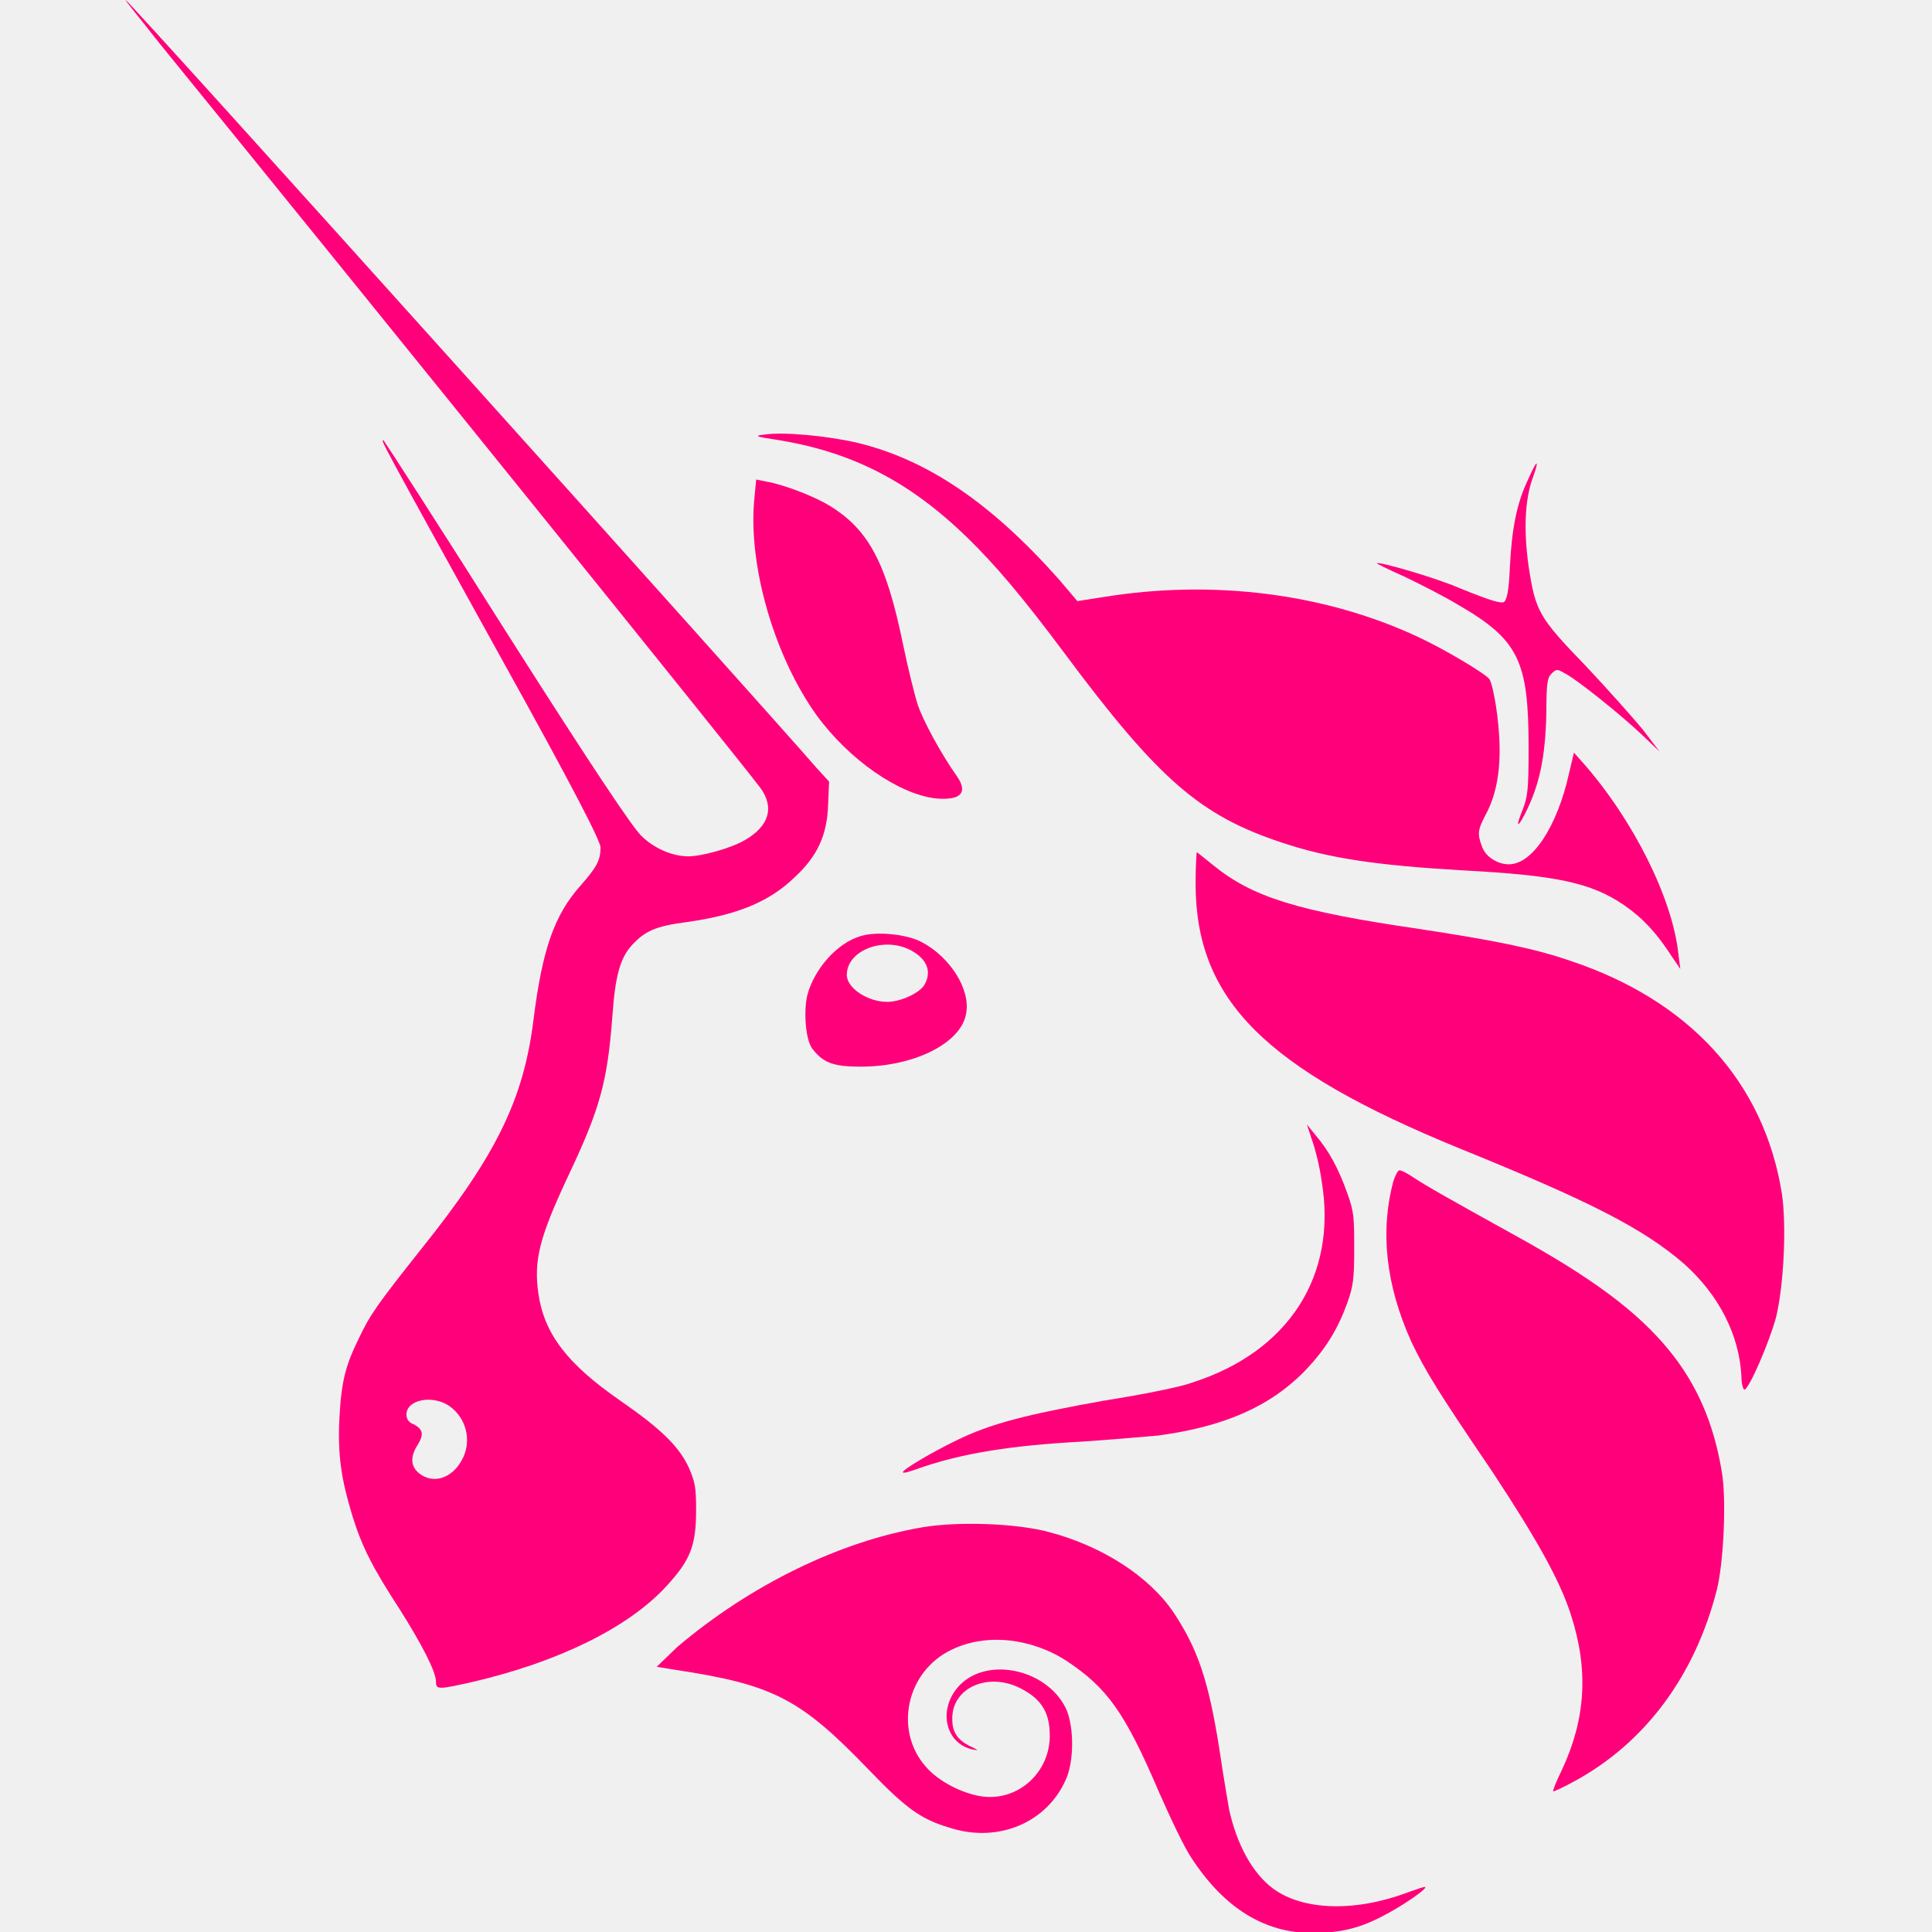
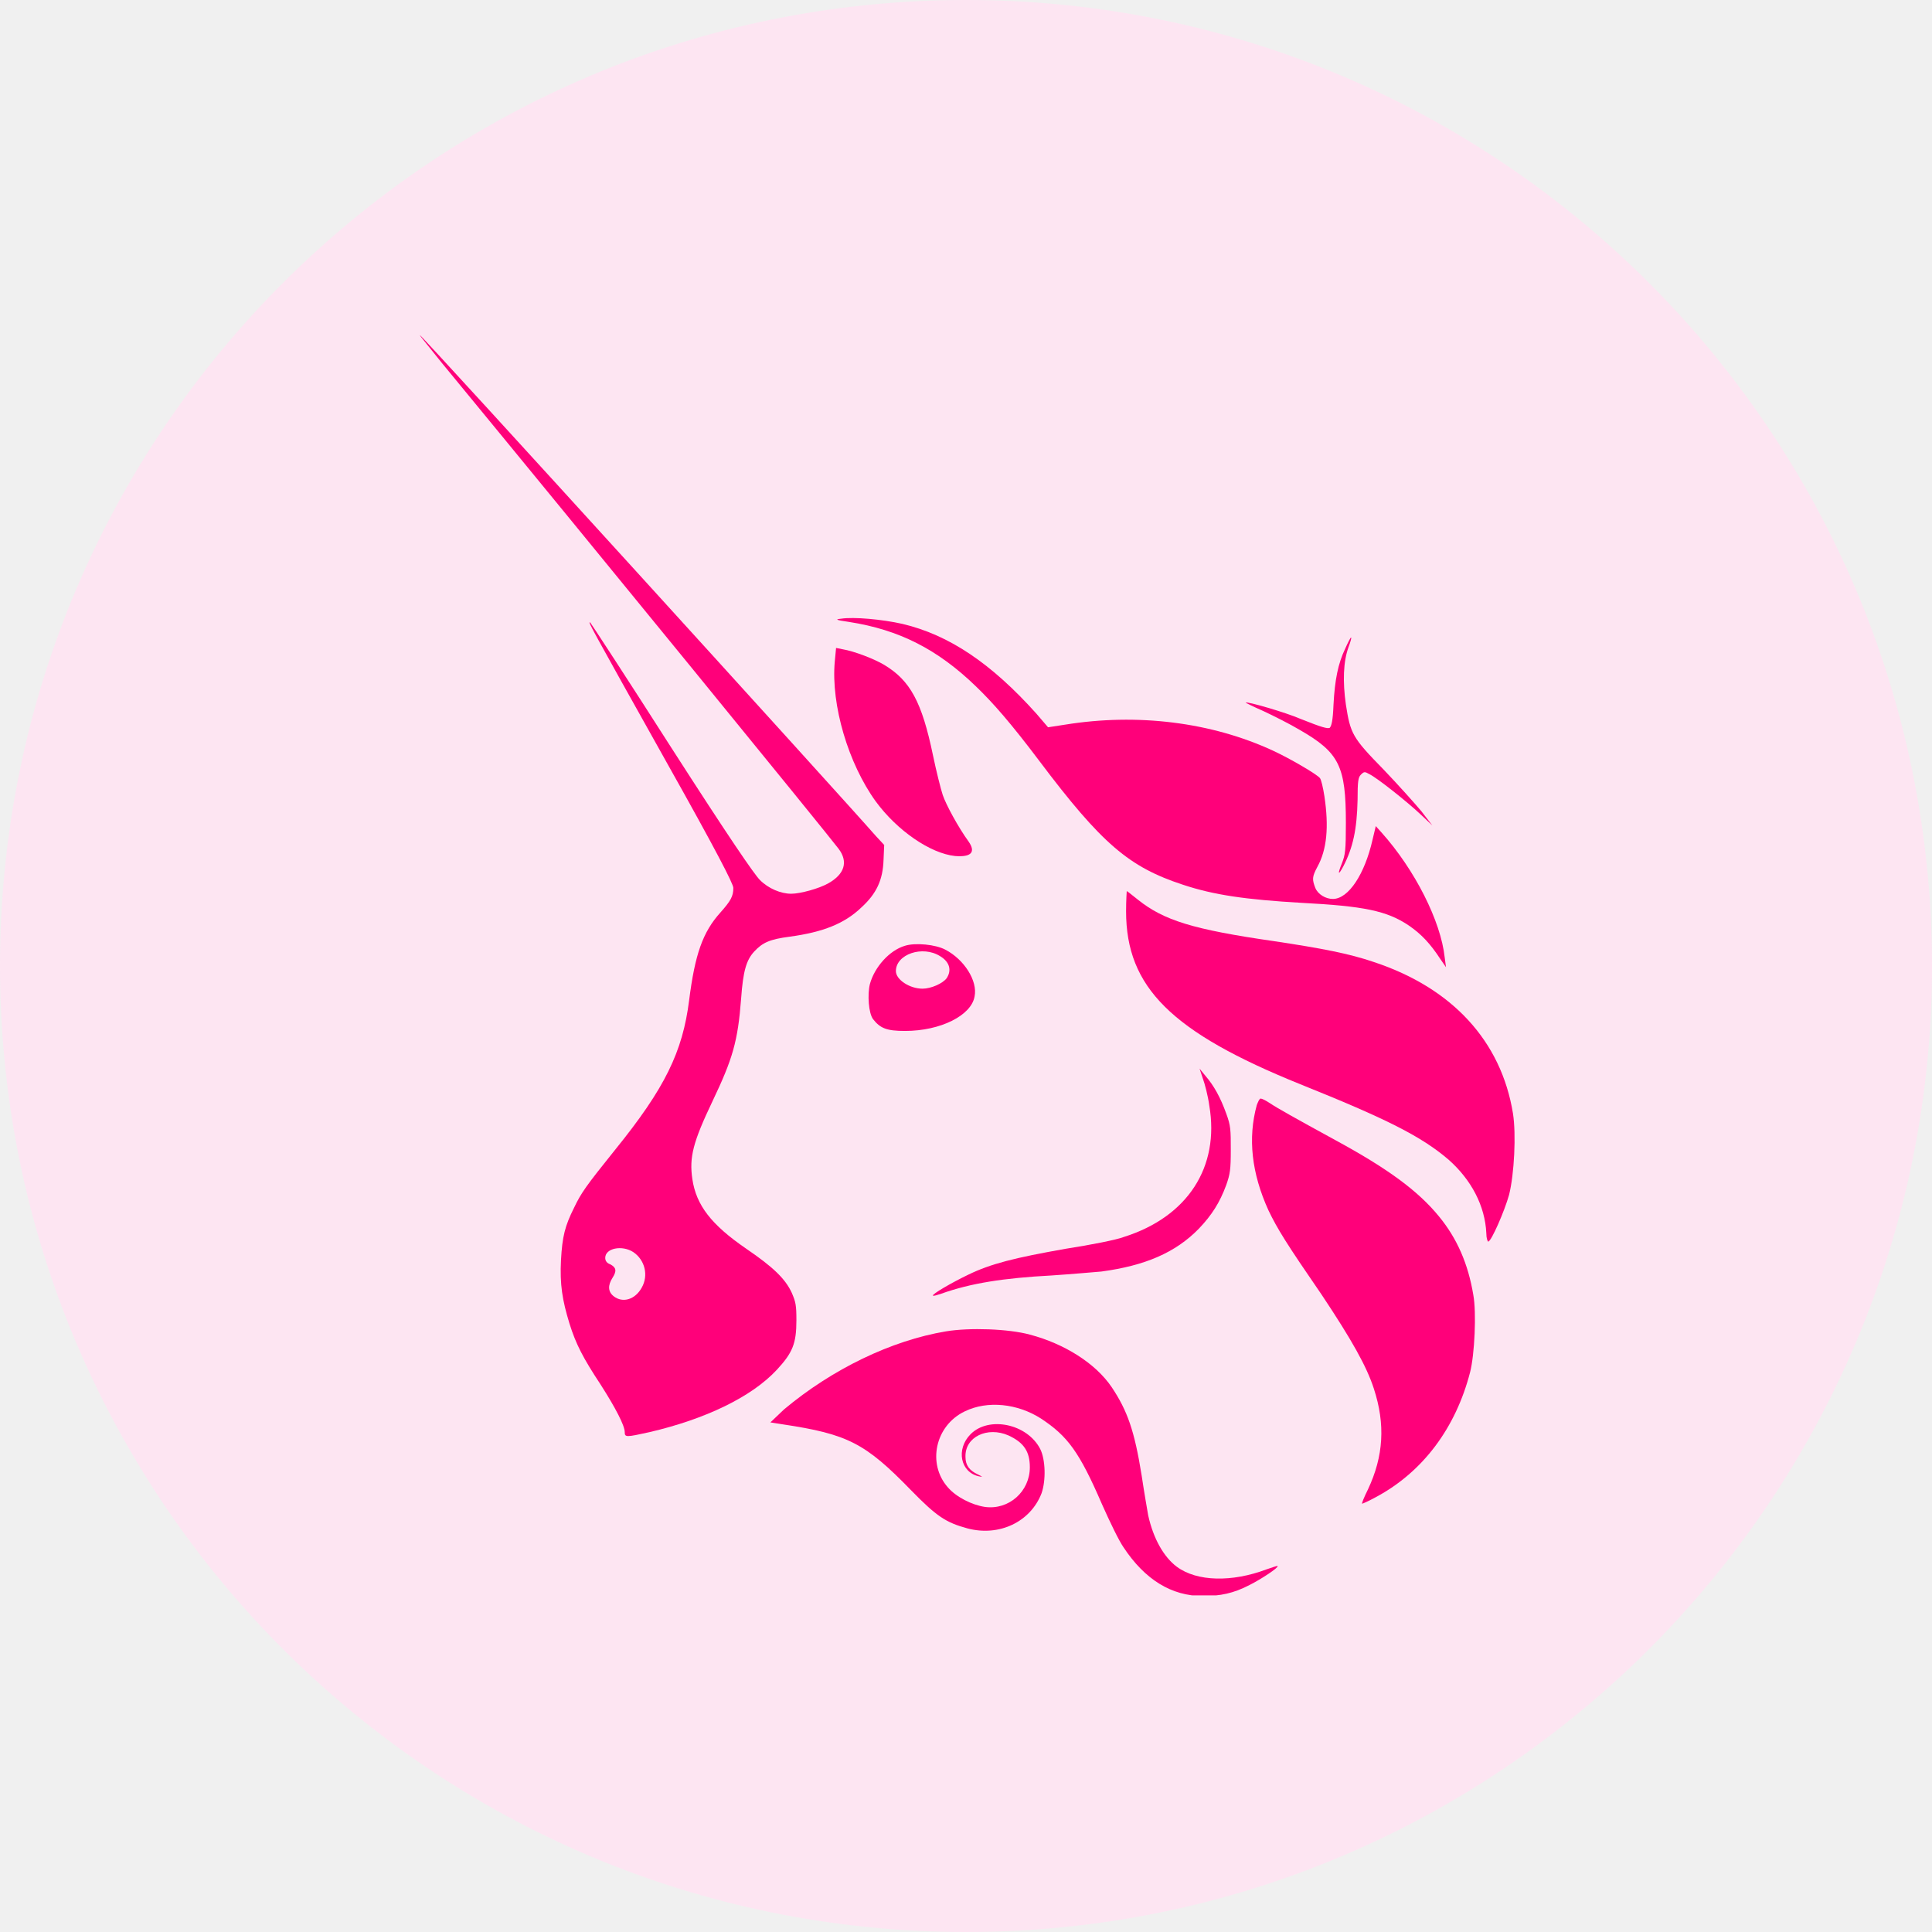
- <svg xmlns="http://www.w3.org/2000/svg" width="30" height="30" viewBox="0 0 30 30" fill="none">
-   <g clip-path="url(#clip0_438_1042)">
-     <path d="M12.048 6.827C11.727 6.78 11.711 6.765 11.864 6.749C12.155 6.703 12.828 6.765 13.302 6.873C14.404 7.136 15.398 7.817 16.454 9.009L16.729 9.334L17.127 9.272C18.825 8.994 20.569 9.211 22.023 9.892C22.421 10.077 23.048 10.449 23.124 10.542C23.155 10.573 23.201 10.774 23.231 10.975C23.338 11.703 23.293 12.245 23.063 12.663C22.941 12.895 22.941 12.957 23.017 13.158C23.078 13.313 23.262 13.421 23.43 13.421C23.797 13.421 24.18 12.833 24.363 12.012L24.44 11.687L24.578 11.842C25.358 12.725 25.97 13.947 26.062 14.814L26.092 15.046L25.955 14.845C25.725 14.489 25.511 14.257 25.22 14.056C24.7 13.7 24.149 13.591 22.696 13.514C21.38 13.437 20.631 13.328 19.896 13.081C18.642 12.663 17.999 12.121 16.515 10.124C15.857 9.242 15.444 8.762 15.031 8.359C14.129 7.477 13.226 7.012 12.048 6.827Z" fill="#FF007A" />
-     <path d="M23.446 8.793C23.476 8.204 23.553 7.817 23.721 7.461C23.782 7.322 23.843 7.198 23.859 7.198C23.874 7.198 23.843 7.306 23.797 7.43C23.675 7.771 23.66 8.251 23.736 8.793C23.843 9.489 23.889 9.582 24.624 10.341C24.96 10.697 25.358 11.146 25.511 11.331L25.771 11.672L25.511 11.424C25.19 11.114 24.455 10.526 24.287 10.449C24.18 10.387 24.165 10.387 24.088 10.464C24.027 10.526 24.012 10.619 24.012 11.068C23.996 11.765 23.905 12.198 23.675 12.647C23.553 12.879 23.537 12.833 23.645 12.57C23.721 12.368 23.736 12.275 23.736 11.61C23.736 10.263 23.583 9.938 22.65 9.396C22.421 9.257 22.023 9.056 21.793 8.947C21.549 8.839 21.365 8.746 21.38 8.746C21.411 8.715 22.314 8.978 22.665 9.133C23.201 9.35 23.293 9.365 23.354 9.35C23.4 9.303 23.43 9.18 23.446 8.793Z" fill="#FF007A" />
-     <path d="M12.675 11.099C12.033 10.201 11.619 8.808 11.711 7.771L11.742 7.446L11.895 7.477C12.17 7.523 12.645 7.709 12.874 7.848C13.486 8.22 13.761 8.731 14.021 10C14.098 10.371 14.205 10.805 14.251 10.944C14.327 11.177 14.618 11.718 14.863 12.059C15.031 12.306 14.924 12.43 14.541 12.399C13.96 12.337 13.18 11.796 12.675 11.099Z" fill="#FF007A" />
-     <path d="M22.665 17.833C19.636 16.594 18.565 15.526 18.565 13.715C18.565 13.452 18.581 13.235 18.581 13.235C18.596 13.235 18.703 13.328 18.841 13.437C19.453 13.932 20.141 14.149 22.053 14.427C23.17 14.598 23.813 14.721 24.394 14.923C26.245 15.542 27.393 16.811 27.668 18.529C27.744 19.025 27.699 19.969 27.576 20.464C27.469 20.851 27.163 21.564 27.087 21.579C27.071 21.579 27.041 21.502 27.041 21.378C27.01 20.728 26.689 20.108 26.154 19.628C25.511 19.071 24.685 18.653 22.665 17.833Z" fill="#FF007A" />
-     <path d="M20.523 18.344C20.493 18.111 20.416 17.817 20.37 17.694L20.294 17.461L20.432 17.632C20.631 17.864 20.784 18.142 20.921 18.529C21.028 18.823 21.028 18.916 21.028 19.396C21.028 19.861 21.013 19.969 20.921 20.232C20.768 20.65 20.585 20.944 20.279 21.269C19.728 21.842 19.009 22.152 17.984 22.291C17.8 22.306 17.28 22.353 16.821 22.384C15.674 22.446 14.909 22.57 14.22 22.817C14.129 22.848 14.037 22.879 14.021 22.864C13.991 22.833 14.465 22.554 14.848 22.368C15.383 22.105 15.934 21.966 17.142 21.749C17.739 21.656 18.351 21.532 18.504 21.471C20.019 20.991 20.768 19.799 20.523 18.344Z" fill="#FF007A" />
-     <path d="M21.916 20.836C21.518 19.954 21.426 19.118 21.64 18.328C21.671 18.251 21.701 18.173 21.732 18.173C21.763 18.173 21.855 18.22 21.946 18.282C22.13 18.406 22.512 18.622 23.491 19.164C24.731 19.845 25.434 20.372 25.924 20.975C26.352 21.502 26.612 22.105 26.735 22.848C26.811 23.266 26.765 24.273 26.658 24.69C26.322 26.006 25.557 27.059 24.44 27.663C24.272 27.755 24.134 27.817 24.119 27.817C24.103 27.817 24.165 27.663 24.256 27.477C24.624 26.687 24.669 25.929 24.394 25.077C24.226 24.551 23.874 23.916 23.17 22.848C22.329 21.61 22.13 21.285 21.916 20.836Z" fill="#FF007A" />
-     <path d="M10.518 25.573C11.65 24.613 13.042 23.932 14.328 23.715C14.878 23.622 15.796 23.653 16.301 23.793C17.112 24.009 17.846 24.474 18.229 25.047C18.596 25.604 18.764 26.084 18.933 27.152C18.994 27.57 19.07 28.003 19.085 28.096C19.208 28.653 19.453 29.087 19.759 29.319C20.233 29.675 21.059 29.69 21.87 29.381C22.008 29.334 22.13 29.288 22.13 29.303C22.16 29.334 21.747 29.613 21.472 29.752C21.09 29.954 20.784 30.015 20.371 30.015C19.636 30.015 19.009 29.628 18.504 28.855C18.397 28.7 18.183 28.251 17.999 27.833C17.464 26.579 17.188 26.207 16.561 25.79C16.01 25.433 15.307 25.356 14.771 25.619C14.067 25.96 13.884 26.873 14.373 27.43C14.572 27.663 14.939 27.848 15.245 27.895C15.812 27.972 16.301 27.523 16.301 26.951C16.301 26.579 16.163 26.362 15.796 26.192C15.307 25.975 14.771 26.223 14.787 26.703C14.787 26.904 14.878 27.028 15.077 27.121C15.2 27.183 15.2 27.183 15.108 27.167C14.664 27.074 14.557 26.517 14.909 26.161C15.337 25.728 16.24 25.913 16.546 26.517C16.668 26.765 16.683 27.26 16.576 27.57C16.316 28.251 15.582 28.607 14.832 28.406C14.328 28.266 14.113 28.127 13.501 27.492C12.43 26.378 12.017 26.161 10.488 25.929L10.197 25.882L10.518 25.573Z" fill="#FF007A" />
-     <path fill-rule="evenodd" clip-rule="evenodd" d="M2.471 0.666C6.035 5.046 11.528 11.858 11.803 12.229C12.033 12.539 11.941 12.833 11.558 13.05C11.344 13.173 10.9 13.297 10.686 13.297C10.441 13.297 10.151 13.173 9.952 12.972C9.814 12.833 9.218 11.95 7.871 9.83C6.846 8.204 5.974 6.858 5.959 6.842C5.898 6.811 5.898 6.811 7.764 10.186C8.942 12.306 9.325 13.065 9.325 13.158C9.325 13.359 9.264 13.467 9.019 13.746C8.606 14.21 8.422 14.737 8.284 15.836C8.131 17.059 7.718 17.926 6.54 19.396C5.852 20.263 5.745 20.418 5.576 20.774C5.362 21.207 5.301 21.455 5.271 22.012C5.24 22.601 5.301 22.972 5.469 23.529C5.622 24.025 5.791 24.35 6.204 24.985C6.556 25.542 6.77 25.96 6.77 26.114C6.77 26.238 6.8 26.238 7.351 26.114C8.667 25.805 9.753 25.279 10.35 24.628C10.717 24.226 10.809 24.009 10.809 23.452C10.809 23.096 10.793 23.019 10.702 22.802C10.549 22.461 10.258 22.183 9.631 21.749C8.805 21.177 8.453 20.712 8.361 20.093C8.284 19.567 8.376 19.21 8.835 18.235C9.309 17.229 9.432 16.811 9.508 15.79C9.554 15.139 9.631 14.876 9.814 14.675C10.013 14.458 10.181 14.381 10.656 14.319C11.436 14.21 11.941 14.009 12.339 13.622C12.691 13.297 12.844 12.972 12.859 12.492L12.874 12.136L12.675 11.919C11.956 11.084 1.997 0 1.951 0C1.935 0 2.18 0.294 2.471 0.666ZM7.168 22.678C7.336 22.384 7.244 22.012 6.969 21.827C6.709 21.656 6.311 21.734 6.311 21.966C6.311 22.028 6.341 22.09 6.433 22.121C6.571 22.198 6.586 22.276 6.479 22.446C6.372 22.616 6.372 22.771 6.51 22.879C6.724 23.049 7.015 22.957 7.168 22.678Z" fill="#FF007A" />
-     <path fill-rule="evenodd" clip-rule="evenodd" d="M13.364 14.536C12.996 14.644 12.645 15.046 12.537 15.449C12.476 15.697 12.507 16.145 12.614 16.285C12.782 16.502 12.935 16.563 13.364 16.563C14.205 16.563 14.924 16.192 15.001 15.743C15.077 15.371 14.756 14.861 14.312 14.629C14.083 14.505 13.608 14.458 13.364 14.536ZM14.343 15.31C14.465 15.124 14.419 14.923 14.19 14.783C13.777 14.52 13.149 14.737 13.149 15.139C13.149 15.341 13.471 15.557 13.777 15.557C13.976 15.557 14.251 15.433 14.343 15.31Z" fill="#FF007A" />
+ <svg xmlns="http://www.w3.org/2000/svg" width="264" height="264" viewBox="0 0 264 264" fill="none">
+   <circle cx="132" cy="132" r="132" fill="#FDE5F2" />
+   <g clip-path="url(#clip0_258_828)">
+     <path d="M116.023 84.985C114.157 84.718 114.068 84.629 114.956 84.541C116.645 84.274 120.554 84.629 123.309 85.251C129.706 86.762 135.482 90.672 141.613 97.513L143.212 99.379L145.522 99.024C155.385 97.424 165.515 98.668 173.956 102.578C176.266 103.644 179.909 105.777 180.353 106.31C180.531 106.488 180.797 107.643 180.975 108.798C181.597 112.974 181.331 116.084 179.998 118.483C179.287 119.816 179.287 120.171 179.731 121.326C180.087 122.215 181.153 122.837 182.13 122.837C184.263 122.837 186.484 119.46 187.55 114.751L187.995 112.885L188.794 113.774C193.326 118.838 196.88 125.858 197.413 130.834L197.591 132.167L196.791 131.011C195.458 128.968 194.215 127.635 192.526 126.48C189.505 124.436 186.306 123.814 177.865 123.37C170.224 122.926 165.87 122.304 161.605 120.882C154.319 118.483 150.587 115.373 141.968 103.911C138.147 98.846 135.748 96.092 133.349 93.781C128.107 88.717 122.864 86.051 116.023 84.985Z" fill="#FF007A" />
+     <path d="M182.219 96.269C182.397 92.893 182.841 90.671 183.819 88.628C184.174 87.828 184.529 87.117 184.618 87.117C184.707 87.117 184.529 87.739 184.263 88.45C183.552 90.405 183.463 93.159 183.908 96.269C184.529 100.268 184.796 100.801 189.061 105.155C191.016 107.198 193.326 109.775 194.215 110.841L195.725 112.796L194.215 111.375C192.349 109.597 188.084 106.221 187.106 105.777C186.484 105.421 186.395 105.421 185.951 105.866C185.596 106.221 185.507 106.754 185.507 109.331C185.418 113.329 184.885 115.817 183.552 118.394C182.841 119.727 182.752 119.46 183.374 117.95C183.819 116.795 183.908 116.262 183.908 112.441C183.908 104.71 183.019 102.845 177.599 99.735C176.266 98.935 173.956 97.78 172.623 97.158C171.201 96.536 170.135 96.003 170.224 96.003C170.402 95.825 175.644 97.336 177.688 98.224C180.798 99.468 181.331 99.557 181.686 99.468C181.953 99.201 182.13 98.491 182.219 96.269Z" fill="#FF007A" />
+     <path d="M119.666 109.509C115.934 104.355 113.535 96.358 114.068 90.405L114.246 88.539L115.134 88.717C116.734 88.983 119.488 90.05 120.821 90.849C124.375 92.982 125.975 95.914 127.485 103.2C127.929 105.333 128.551 107.82 128.818 108.62C129.262 109.953 130.95 113.063 132.372 115.018C133.35 116.439 132.728 117.15 130.506 116.972C127.13 116.617 122.598 113.507 119.666 109.509Z" fill="#FF007A" />
+     <path d="M177.688 148.16C160.095 141.052 153.875 134.921 153.875 124.525C153.875 123.015 153.964 121.771 153.964 121.771C154.053 121.771 154.675 122.304 155.474 122.926C159.029 125.769 163.027 127.013 174.134 128.612C180.62 129.59 184.352 130.301 187.729 131.456C198.48 135.01 205.144 142.296 206.743 152.159C207.188 155.002 206.921 160.422 206.21 163.266C205.588 165.487 203.811 169.574 203.367 169.663C203.278 169.663 203.1 169.219 203.1 168.508C202.923 164.776 201.057 161.222 197.947 158.468C194.215 155.269 189.417 152.87 177.688 148.16Z" fill="#FF007A" />
+     <path d="M165.248 151.093C165.071 149.76 164.626 148.071 164.36 147.361L163.916 146.028L164.715 147.005C165.87 148.338 166.759 149.937 167.559 152.159C168.181 153.847 168.181 154.38 168.181 157.135C168.181 159.8 168.092 160.422 167.559 161.933C166.67 164.332 165.604 166.02 163.827 167.886C160.628 171.174 156.452 172.951 150.499 173.75C149.432 173.839 146.411 174.106 143.746 174.284C137.082 174.639 132.639 175.35 128.64 176.771C128.107 176.949 127.574 177.127 127.485 177.038C127.308 176.86 130.062 175.261 132.283 174.195C135.393 172.684 138.592 171.884 145.612 170.641C149.077 170.107 152.631 169.397 153.52 169.041C162.316 166.287 166.67 159.445 165.248 151.093Z" fill="#FF007A" />
+     <path d="M173.334 165.398C171.024 160.333 170.491 155.535 171.735 151.004C171.912 150.559 172.09 150.115 172.268 150.115C172.445 150.115 172.979 150.382 173.512 150.737C174.578 151.448 176.799 152.692 182.486 155.802C189.683 159.711 193.771 162.732 196.614 166.198C199.102 169.219 200.612 172.684 201.323 176.949C201.767 179.348 201.501 185.124 200.879 187.523C198.924 195.075 194.481 201.118 187.995 204.583C187.018 205.116 186.218 205.471 186.129 205.471C186.04 205.471 186.396 204.583 186.929 203.517C189.061 198.985 189.328 194.631 187.728 189.744C186.751 186.723 184.707 183.08 180.62 176.949C175.733 169.841 174.578 167.975 173.334 165.398Z" fill="#FF007A" />
+     <path d="M107.137 192.588C113.713 187.079 121.798 183.169 129.262 181.925C132.461 181.392 137.792 181.57 140.724 182.369C145.434 183.613 149.699 186.279 151.92 189.567C154.053 192.765 155.03 195.52 156.007 201.651C156.363 204.05 156.807 206.538 156.896 207.071C157.607 210.27 159.028 212.758 160.806 214.09C163.56 216.134 168.358 216.223 173.067 214.446C173.867 214.179 174.578 213.913 174.578 214.002C174.756 214.179 172.357 215.779 170.757 216.578C168.536 217.733 166.759 218.089 164.36 218.089C160.095 218.089 156.452 215.867 153.519 211.425C152.897 210.536 151.654 207.959 150.587 205.56C147.477 198.363 145.878 196.231 142.235 193.832C139.036 191.788 134.949 191.344 131.839 192.854C127.752 194.809 126.685 200.051 129.529 203.25C130.684 204.583 132.816 205.649 134.593 205.916C137.881 206.36 140.724 203.783 140.724 200.496C140.724 198.363 139.925 197.119 137.792 196.142C134.949 194.898 131.839 196.32 131.928 199.074C131.928 200.229 132.461 200.94 133.616 201.473C134.327 201.828 134.327 201.828 133.794 201.74C131.217 201.207 130.595 198.008 132.639 195.964C135.127 193.476 140.369 194.542 142.146 198.008C142.857 199.429 142.946 202.273 142.324 204.05C140.813 207.959 136.548 210.003 132.194 208.848C129.262 208.048 128.018 207.249 124.464 203.606C118.244 197.208 115.845 195.964 106.96 194.631L105.271 194.365L107.137 192.588Z" fill="#FF007A" />
+     <path fill-rule="evenodd" clip-rule="evenodd" d="M60.4 49.621C81.103 74.767 113.002 113.863 114.601 115.995C115.934 117.772 115.401 119.46 113.18 120.704C111.936 121.415 109.359 122.126 108.115 122.126C106.693 122.126 105.005 121.415 103.85 120.26C103.05 119.46 99.585 114.396 91.766 102.223C85.812 92.893 80.748 85.163 80.659 85.074C80.303 84.896 80.303 84.896 91.144 104.266C97.985 116.439 100.207 120.793 100.207 121.326C100.207 122.481 99.851 123.103 98.43 124.703C96.031 127.368 94.964 130.389 94.165 136.698C93.276 143.718 90.877 148.693 84.035 157.135C80.037 162.111 79.415 162.999 78.438 165.043C77.194 167.531 76.838 168.952 76.66 172.151C76.483 175.528 76.838 177.66 77.816 180.859C78.704 183.702 79.681 185.568 82.081 189.211C84.124 192.41 85.368 194.809 85.368 195.697C85.368 196.408 85.546 196.408 88.745 195.697C96.386 193.92 102.695 190.899 106.16 187.167C108.293 184.857 108.826 183.613 108.826 180.415C108.826 178.371 108.737 177.927 108.204 176.683C107.315 174.728 105.627 173.128 101.984 170.641C97.186 167.353 95.142 164.687 94.609 161.133C94.165 158.112 94.698 156.068 97.363 150.471C100.118 144.695 100.829 142.296 101.273 136.432C101.54 132.7 101.984 131.189 103.05 130.034C104.205 128.79 105.183 128.346 107.937 127.99C112.469 127.368 115.401 126.213 117.711 123.992C119.755 122.126 120.643 120.26 120.732 117.506L120.821 115.462L119.666 114.218C115.49 109.42 57.645 45.8 57.379 45.8C57.29 45.8 58.712 47.488 60.4 49.621ZM87.678 175.972C88.656 174.284 88.123 172.151 86.523 171.085C85.013 170.107 82.703 170.552 82.703 171.884C82.703 172.24 82.88 172.595 83.413 172.773C84.213 173.217 84.302 173.662 83.68 174.639C83.058 175.616 83.058 176.505 83.858 177.127C85.102 178.104 86.79 177.571 87.678 175.972Z" fill="#FF007A" />
+     <path fill-rule="evenodd" clip-rule="evenodd" d="M123.664 129.234C121.532 129.856 119.488 132.167 118.866 134.477C118.511 135.898 118.688 138.475 119.31 139.275C120.288 140.519 121.176 140.874 123.664 140.874C128.551 140.874 132.728 138.742 133.172 136.165C133.616 134.033 131.75 131.1 129.173 129.768C127.841 129.057 125.086 128.79 123.664 129.234ZM129.351 133.677C130.062 132.611 129.795 131.456 128.462 130.656C126.063 129.146 122.42 130.39 122.42 132.7C122.42 133.855 124.286 135.099 126.063 135.099C127.219 135.099 128.818 134.388 129.351 133.677Z" fill="#FF007A" />
  </g>
  <defs>
-     <clipPath id="clip0_438_1042">
-       <rect width="29.649" height="30" fill="white" />
+     <clipPath id="clip0_258_828">
+       <rect width="149.542" height="172.2" fill="white" transform="translate(57.3789 45.8)" />
    </clipPath>
  </defs>
</svg>
